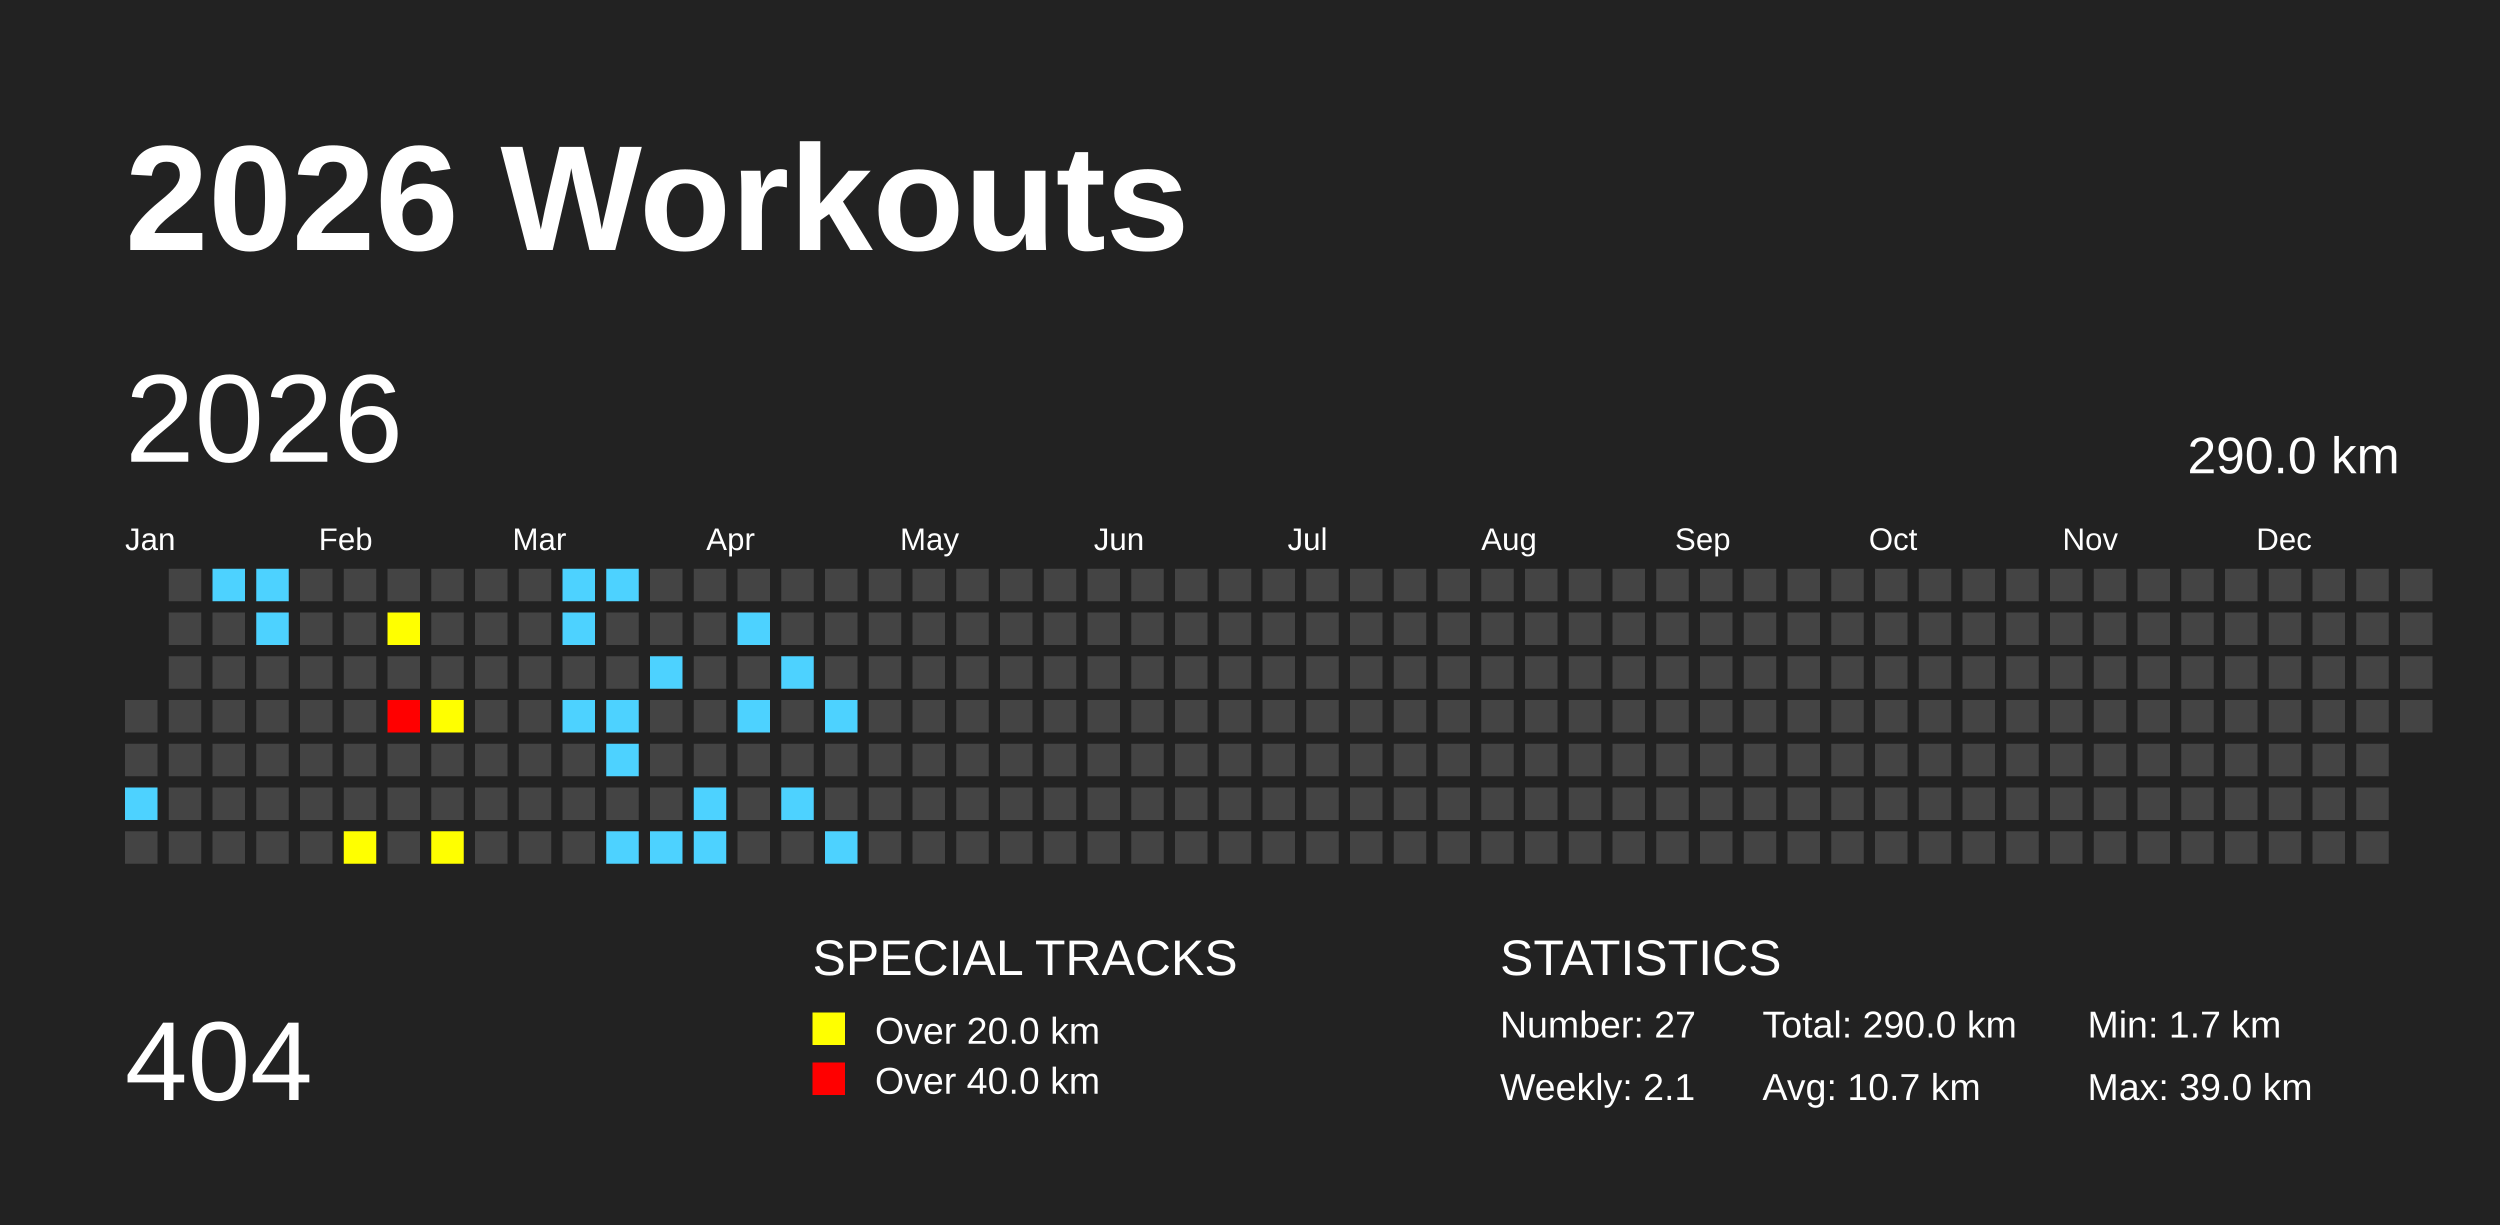
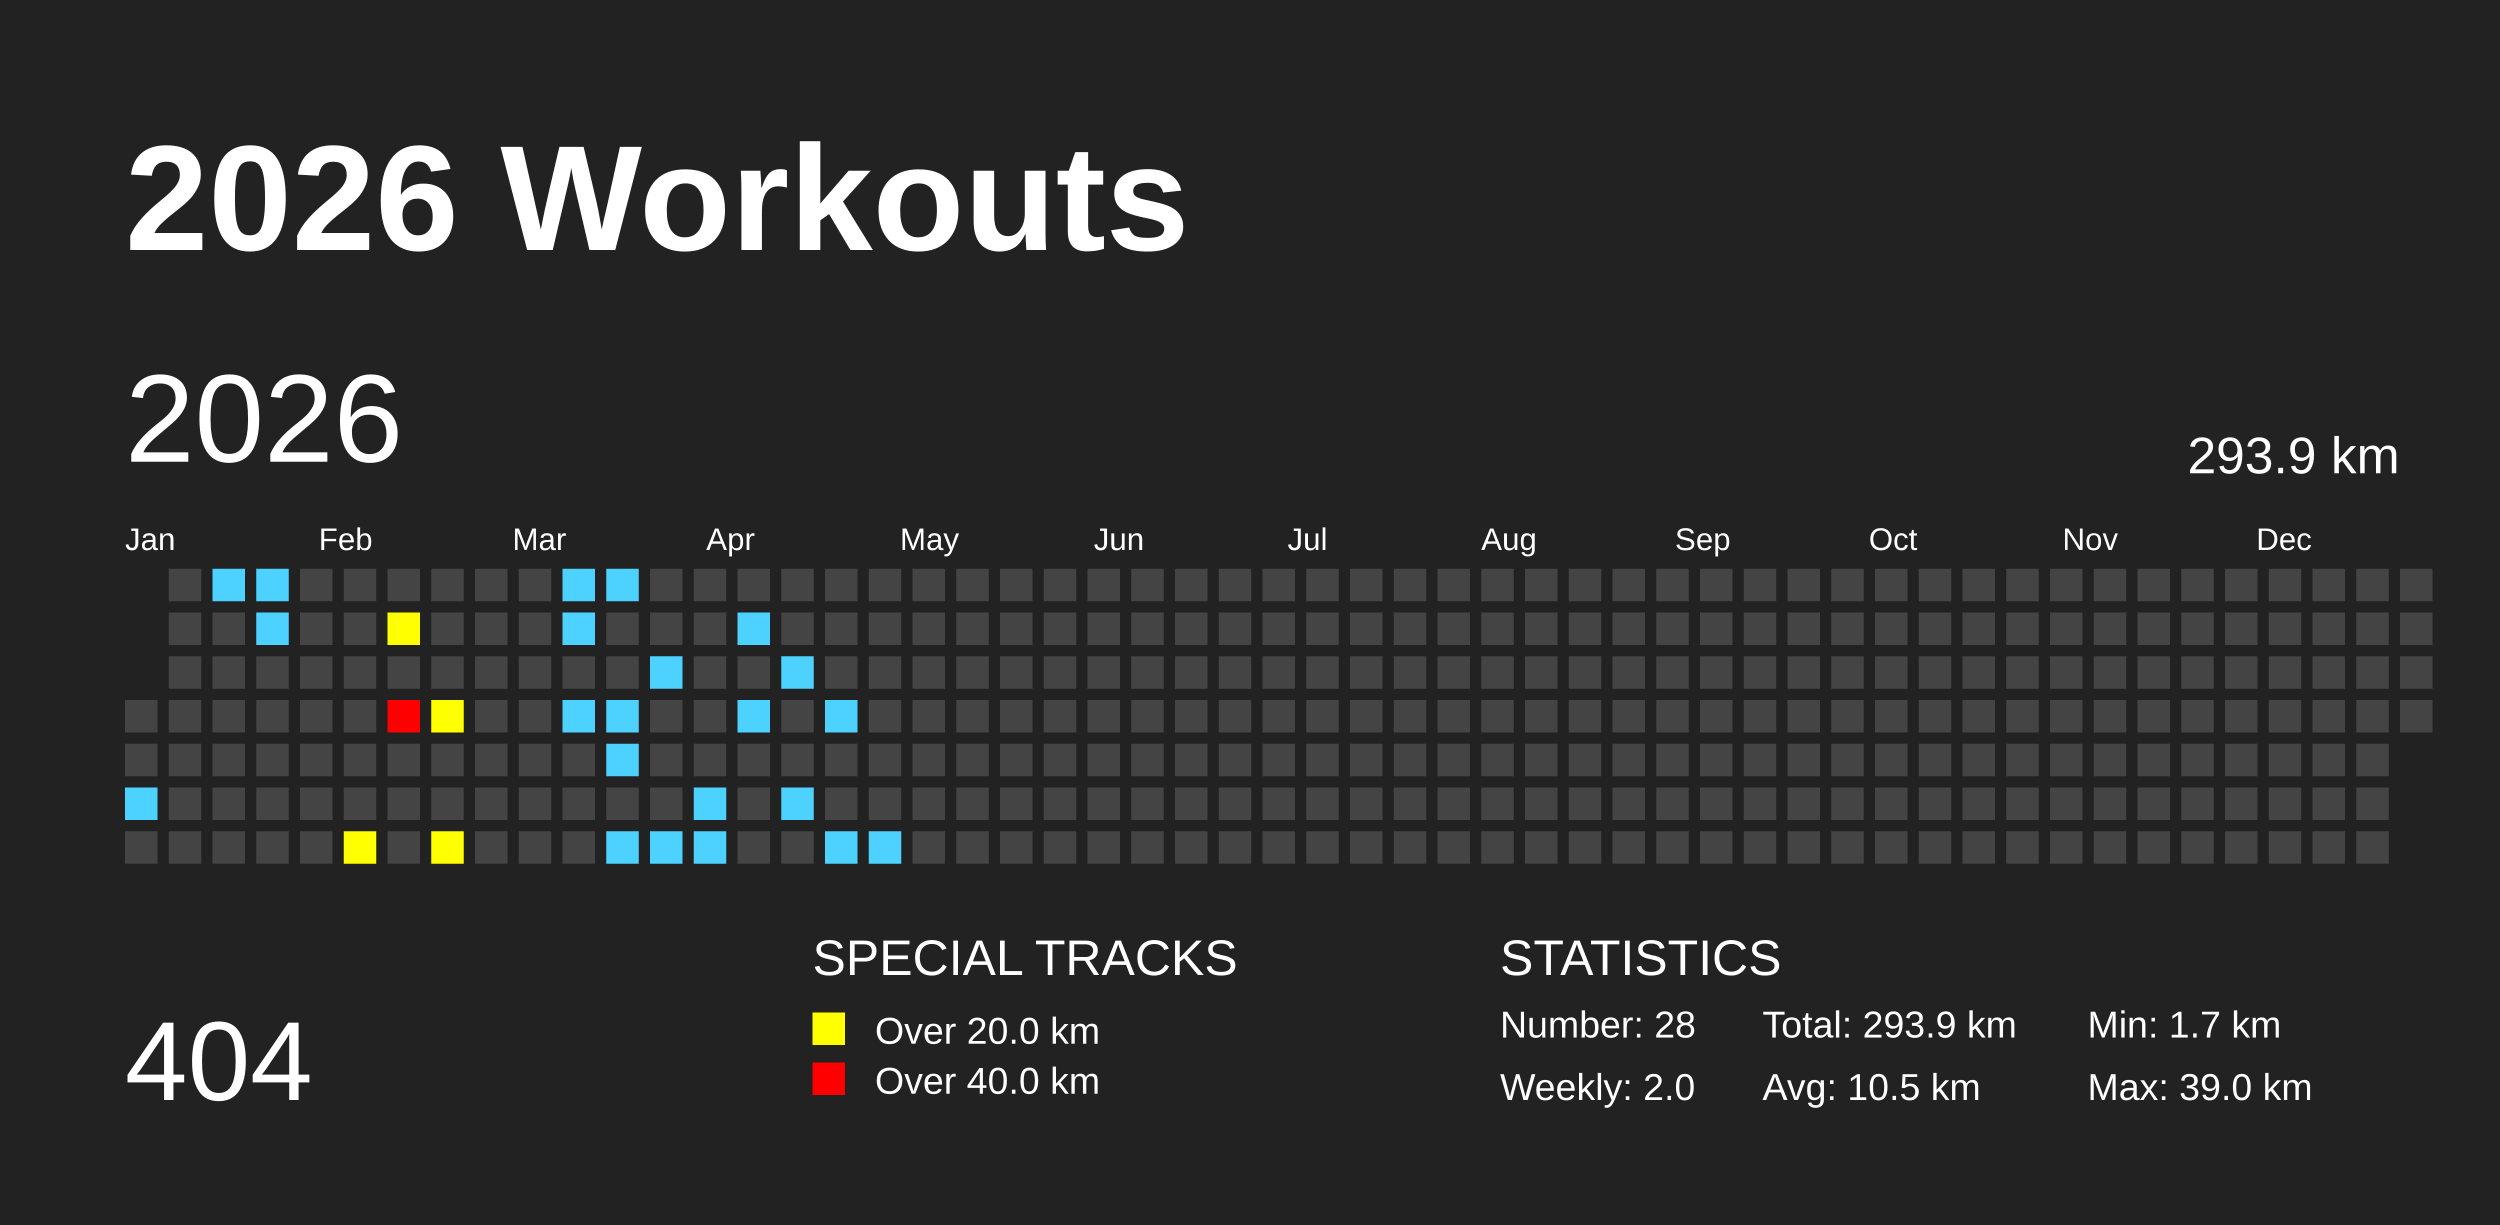
<svg xmlns="http://www.w3.org/2000/svg" baseProfile="full" height="98mm" version="1.1" viewBox="0,0,200,98" width="200mm">
  <defs />
  <rect fill="#222222" height="98" width="200" x="0" y="0" />
  <text fill="#FFFFFF" style="font-size:12px; font-family:Arial; font-weight:bold;" x="10" y="20">2026 Workouts</text>
  <text fill="#FFFFFF" style="font-size:9px; font-family:Arial" x="10" y="88">404</text>
  <text fill="#FFFFFF" style="font-size:4px; font-family:Arial" x="65" y="78">SPECIAL TRACKS</text>
  <rect fill="yellow" height="2.6" width="2.6" x="65" y="81" />
  <text fill="#FFFFFF" style="font-size:3px; font-family:Arial" x="70" y="83.5">Over 20.0 km</text>
  <rect fill="red" height="2.6" width="2.6" x="65" y="85" />
  <text fill="#FFFFFF" style="font-size:3px; font-family:Arial" x="70" y="87.5">Over 40.0 km</text>
  <text fill="#FFFFFF" style="font-size:4px; font-family:Arial" x="120" y="78">STATISTICS</text>
-   <text fill="#FFFFFF" style="font-size:3px; font-family:Arial" x="120" y="83">Number: 27</text>
-   <text fill="#FFFFFF" style="font-size:3px; font-family:Arial" x="120" y="88">Weekly: 2.1</text>
-   <text fill="#FFFFFF" style="font-size:3px; font-family:Arial" x="141" y="83">Total: 290.0 km</text>
-   <text fill="#FFFFFF" style="font-size:3px; font-family:Arial" x="141" y="88">Avg: 10.7 km</text>
+   <text fill="#FFFFFF" style="font-size:3px; font-family:Arial" x="120" y="83">Number: 28</text>
+   <text fill="#FFFFFF" style="font-size:3px; font-family:Arial" x="120" y="88">Weekly: 2.0</text>
+   <text fill="#FFFFFF" style="font-size:3px; font-family:Arial" x="141" y="83">Total: 293.9 km</text>
+   <text fill="#FFFFFF" style="font-size:3px; font-family:Arial" x="141" y="88">Avg: 10.5 km</text>
  <text fill="#FFFFFF" style="font-size:3px; font-family:Arial" x="167" y="83">Min: 1.7 km</text>
  <text fill="#FFFFFF" style="font-size:3px; font-family:Arial" x="167" y="88">Max: 39.0 km</text>
  <text dominant-baseline="hanging" fill="#FFFFFF" style="font-size:10.0px; font-family:Arial;" x="10" y="30">2026</text>
-   <text dominant-baseline="hanging" fill="#FFFFFF" style="font-size:4.125px; font-family:Arial;" x="175" y="35">290.0 km</text>
+   <text dominant-baseline="hanging" fill="#FFFFFF" style="font-size:4.125px; font-family:Arial;" x="175" y="35">293.9 km</text>
  <text fill="#FFFFFF" style="font-size:2.5px; font-family:Arial" x="10.0" y="44">Jan</text>
  <text fill="#FFFFFF" style="font-size:2.5px; font-family:Arial" x="25.5" y="44">Feb</text>
  <text fill="#FFFFFF" style="font-size:2.5px; font-family:Arial" x="41.0" y="44">Mar</text>
  <text fill="#FFFFFF" style="font-size:2.5px; font-family:Arial" x="56.5" y="44">Apr</text>
  <text fill="#FFFFFF" style="font-size:2.5px; font-family:Arial" x="72.0" y="44">May</text>
  <text fill="#FFFFFF" style="font-size:2.5px; font-family:Arial" x="87.5" y="44">Jun</text>
  <text fill="#FFFFFF" style="font-size:2.5px; font-family:Arial" x="103.0" y="44">Jul</text>
  <text fill="#FFFFFF" style="font-size:2.5px; font-family:Arial" x="118.5" y="44">Aug</text>
  <text fill="#FFFFFF" style="font-size:2.5px; font-family:Arial" x="134.0" y="44">Sep</text>
  <text fill="#FFFFFF" style="font-size:2.5px; font-family:Arial" x="149.5" y="44">Oct</text>
  <text fill="#FFFFFF" style="font-size:2.5px; font-family:Arial" x="165.0" y="44">Nov</text>
  <text fill="#FFFFFF" style="font-size:2.5px; font-family:Arial" x="180.5" y="44">Dec</text>
  <rect fill="#444444" height="2.6" width="2.6" x="10.0" y="56.0" />
  <rect fill="#444444" height="2.6" width="2.6" x="10.0" y="59.5" />
  <rect fill="#4DD2FF" height="2.6" width="2.6" x="10.0" y="63.0" />
  <rect fill="#444444" height="2.6" width="2.6" x="10.0" y="66.5" />
  <rect fill="#444444" height="2.6" width="2.6" x="13.5" y="45.5" />
  <rect fill="#444444" height="2.6" width="2.6" x="13.5" y="49.0" />
  <rect fill="#444444" height="2.6" width="2.6" x="13.5" y="52.5" />
  <rect fill="#444444" height="2.6" width="2.6" x="13.5" y="56.0" />
  <rect fill="#444444" height="2.6" width="2.6" x="13.5" y="59.5" />
  <rect fill="#444444" height="2.6" width="2.6" x="13.5" y="63.0" />
  <rect fill="#444444" height="2.6" width="2.6" x="13.5" y="66.5" />
  <rect fill="#4DD2FF" height="2.6" width="2.6" x="17.0" y="45.5" />
  <rect fill="#444444" height="2.6" width="2.6" x="17.0" y="49.0" />
  <rect fill="#444444" height="2.6" width="2.6" x="17.0" y="52.5" />
  <rect fill="#444444" height="2.6" width="2.6" x="17.0" y="56.0" />
  <rect fill="#444444" height="2.6" width="2.6" x="17.0" y="59.5" />
  <rect fill="#444444" height="2.6" width="2.6" x="17.0" y="63.0" />
  <rect fill="#444444" height="2.6" width="2.6" x="17.0" y="66.5" />
  <rect fill="#4DD2FF" height="2.6" width="2.6" x="20.5" y="45.5" />
  <rect fill="#4DD2FF" height="2.6" width="2.6" x="20.5" y="49.0" />
  <rect fill="#444444" height="2.6" width="2.6" x="20.5" y="52.5" />
  <rect fill="#444444" height="2.6" width="2.6" x="20.5" y="56.0" />
  <rect fill="#444444" height="2.6" width="2.6" x="20.5" y="59.5" />
  <rect fill="#444444" height="2.6" width="2.6" x="20.5" y="63.0" />
  <rect fill="#444444" height="2.6" width="2.6" x="20.5" y="66.5" />
  <rect fill="#444444" height="2.6" width="2.6" x="24.0" y="45.5" />
  <rect fill="#444444" height="2.6" width="2.6" x="24.0" y="49.0" />
  <rect fill="#444444" height="2.6" width="2.6" x="24.0" y="52.5" />
  <rect fill="#444444" height="2.6" width="2.6" x="24.0" y="56.0" />
  <rect fill="#444444" height="2.6" width="2.6" x="24.0" y="59.5" />
  <rect fill="#444444" height="2.6" width="2.6" x="24.0" y="63.0" />
  <rect fill="#444444" height="2.6" width="2.6" x="24.0" y="66.5" />
  <rect fill="#444444" height="2.6" width="2.6" x="27.5" y="45.5" />
  <rect fill="#444444" height="2.6" width="2.6" x="27.5" y="49.0" />
  <rect fill="#444444" height="2.6" width="2.6" x="27.5" y="52.5" />
  <rect fill="#444444" height="2.6" width="2.6" x="27.5" y="56.0" />
  <rect fill="#444444" height="2.6" width="2.6" x="27.5" y="59.5" />
  <rect fill="#444444" height="2.6" width="2.6" x="27.5" y="63.0" />
  <rect fill="yellow" height="2.6" width="2.6" x="27.5" y="66.5" />
  <rect fill="#444444" height="2.6" width="2.6" x="31.0" y="45.5" />
  <rect fill="yellow" height="2.6" width="2.6" x="31.0" y="49.0" />
  <rect fill="#444444" height="2.6" width="2.6" x="31.0" y="52.5" />
  <rect fill="red" height="2.6" width="2.6" x="31.0" y="56.0" />
  <rect fill="#444444" height="2.6" width="2.6" x="31.0" y="59.5" />
  <rect fill="#444444" height="2.6" width="2.6" x="31.0" y="63.0" />
  <rect fill="#444444" height="2.6" width="2.6" x="31.0" y="66.5" />
  <rect fill="#444444" height="2.6" width="2.6" x="34.5" y="45.5" />
  <rect fill="#444444" height="2.6" width="2.6" x="34.5" y="49.0" />
  <rect fill="#444444" height="2.6" width="2.6" x="34.5" y="52.5" />
  <rect fill="yellow" height="2.6" width="2.6" x="34.5" y="56.0" />
  <rect fill="#444444" height="2.6" width="2.6" x="34.5" y="59.5" />
  <rect fill="#444444" height="2.6" width="2.6" x="34.5" y="63.0" />
  <rect fill="yellow" height="2.6" width="2.6" x="34.5" y="66.5" />
  <rect fill="#444444" height="2.6" width="2.6" x="38.0" y="45.5" />
  <rect fill="#444444" height="2.6" width="2.6" x="38.0" y="49.0" />
  <rect fill="#444444" height="2.6" width="2.6" x="38.0" y="52.5" />
  <rect fill="#444444" height="2.6" width="2.6" x="38.0" y="56.0" />
  <rect fill="#444444" height="2.6" width="2.6" x="38.0" y="59.5" />
  <rect fill="#444444" height="2.6" width="2.6" x="38.0" y="63.0" />
  <rect fill="#444444" height="2.6" width="2.6" x="38.0" y="66.5" />
  <rect fill="#444444" height="2.6" width="2.6" x="41.5" y="45.5" />
  <rect fill="#444444" height="2.6" width="2.6" x="41.5" y="49.0" />
  <rect fill="#444444" height="2.6" width="2.6" x="41.5" y="52.5" />
  <rect fill="#444444" height="2.6" width="2.6" x="41.5" y="56.0" />
  <rect fill="#444444" height="2.6" width="2.6" x="41.5" y="59.5" />
  <rect fill="#444444" height="2.6" width="2.6" x="41.5" y="63.0" />
  <rect fill="#444444" height="2.6" width="2.6" x="41.5" y="66.5" />
  <rect fill="#4DD2FF" height="2.6" width="2.6" x="45.0" y="45.5" />
  <rect fill="#4DD2FF" height="2.6" width="2.6" x="45.0" y="49.0" />
  <rect fill="#444444" height="2.6" width="2.6" x="45.0" y="52.5" />
  <rect fill="#4DD2FF" height="2.6" width="2.6" x="45.0" y="56.0" />
  <rect fill="#444444" height="2.6" width="2.6" x="45.0" y="59.5" />
  <rect fill="#444444" height="2.6" width="2.6" x="45.0" y="63.0" />
  <rect fill="#444444" height="2.6" width="2.6" x="45.0" y="66.5" />
  <rect fill="#4DD2FF" height="2.6" width="2.6" x="48.5" y="45.5" />
  <rect fill="#444444" height="2.6" width="2.6" x="48.5" y="49.0" />
  <rect fill="#444444" height="2.6" width="2.6" x="48.5" y="52.5" />
  <rect fill="#4DD2FF" height="2.6" width="2.6" x="48.5" y="56.0" />
  <rect fill="#4DD2FF" height="2.6" width="2.6" x="48.5" y="59.5" />
  <rect fill="#444444" height="2.6" width="2.6" x="48.5" y="63.0" />
  <rect fill="#4DD2FF" height="2.6" width="2.6" x="48.5" y="66.5" />
  <rect fill="#444444" height="2.6" width="2.6" x="52.0" y="45.5" />
  <rect fill="#444444" height="2.6" width="2.6" x="52.0" y="49.0" />
  <rect fill="#4DD2FF" height="2.6" width="2.6" x="52.0" y="52.5" />
  <rect fill="#444444" height="2.6" width="2.6" x="52.0" y="56.0" />
  <rect fill="#444444" height="2.6" width="2.6" x="52.0" y="59.5" />
  <rect fill="#444444" height="2.6" width="2.6" x="52.0" y="63.0" />
  <rect fill="#4DD2FF" height="2.6" width="2.6" x="52.0" y="66.5" />
  <rect fill="#444444" height="2.6" width="2.6" x="55.5" y="45.5" />
  <rect fill="#444444" height="2.6" width="2.6" x="55.5" y="49.0" />
  <rect fill="#444444" height="2.6" width="2.6" x="55.5" y="52.5" />
  <rect fill="#444444" height="2.6" width="2.6" x="55.5" y="56.0" />
  <rect fill="#444444" height="2.6" width="2.6" x="55.5" y="59.5" />
  <rect fill="#4DD2FF" height="2.6" width="2.6" x="55.5" y="63.0" />
  <rect fill="#4DD2FF" height="2.6" width="2.6" x="55.5" y="66.5" />
  <rect fill="#444444" height="2.6" width="2.6" x="59.0" y="45.5" />
  <rect fill="#4DD2FF" height="2.6" width="2.6" x="59.0" y="49.0" />
  <rect fill="#444444" height="2.6" width="2.6" x="59.0" y="52.5" />
  <rect fill="#4DD2FF" height="2.6" width="2.6" x="59.0" y="56.0" />
  <rect fill="#444444" height="2.6" width="2.6" x="59.0" y="59.5" />
  <rect fill="#444444" height="2.6" width="2.6" x="59.0" y="63.0" />
  <rect fill="#444444" height="2.6" width="2.6" x="59.0" y="66.5" />
  <rect fill="#444444" height="2.6" width="2.6" x="62.5" y="45.5" />
  <rect fill="#444444" height="2.6" width="2.6" x="62.5" y="49.0" />
  <rect fill="#4DD2FF" height="2.6" width="2.6" x="62.5" y="52.5" />
  <rect fill="#444444" height="2.6" width="2.6" x="62.5" y="56.0" />
  <rect fill="#444444" height="2.6" width="2.6" x="62.5" y="59.5" />
  <rect fill="#4DD2FF" height="2.6" width="2.6" x="62.5" y="63.0" />
  <rect fill="#444444" height="2.6" width="2.6" x="62.5" y="66.5" />
  <rect fill="#444444" height="2.6" width="2.6" x="66.0" y="45.5" />
  <rect fill="#444444" height="2.6" width="2.6" x="66.0" y="49.0" />
  <rect fill="#444444" height="2.6" width="2.6" x="66.0" y="52.5" />
  <rect fill="#4DD2FF" height="2.6" width="2.6" x="66.0" y="56.0" />
  <rect fill="#444444" height="2.6" width="2.6" x="66.0" y="59.5" />
  <rect fill="#444444" height="2.6" width="2.6" x="66.0" y="63.0" />
  <rect fill="#4DD2FF" height="2.6" width="2.6" x="66.0" y="66.5" />
  <rect fill="#444444" height="2.6" width="2.6" x="69.5" y="45.5" />
  <rect fill="#444444" height="2.6" width="2.6" x="69.5" y="49.0" />
  <rect fill="#444444" height="2.6" width="2.6" x="69.5" y="52.5" />
  <rect fill="#444444" height="2.6" width="2.6" x="69.5" y="56.0" />
  <rect fill="#444444" height="2.6" width="2.6" x="69.5" y="59.5" />
  <rect fill="#444444" height="2.6" width="2.6" x="69.5" y="63.0" />
-   <rect fill="#444444" height="2.6" width="2.6" x="69.5" y="66.5" />
+   <rect fill="#4DD2FF" height="2.6" width="2.6" x="69.5" y="66.5" />
  <rect fill="#444444" height="2.6" width="2.6" x="73.0" y="45.5" />
  <rect fill="#444444" height="2.6" width="2.6" x="73.0" y="49.0" />
  <rect fill="#444444" height="2.6" width="2.6" x="73.0" y="52.5" />
  <rect fill="#444444" height="2.6" width="2.6" x="73.0" y="56.0" />
  <rect fill="#444444" height="2.6" width="2.6" x="73.0" y="59.5" />
  <rect fill="#444444" height="2.6" width="2.6" x="73.0" y="63.0" />
  <rect fill="#444444" height="2.6" width="2.6" x="73.0" y="66.5" />
  <rect fill="#444444" height="2.6" width="2.6" x="76.5" y="45.5" />
  <rect fill="#444444" height="2.6" width="2.6" x="76.5" y="49.0" />
  <rect fill="#444444" height="2.6" width="2.6" x="76.5" y="52.5" />
  <rect fill="#444444" height="2.6" width="2.6" x="76.5" y="56.0" />
  <rect fill="#444444" height="2.6" width="2.6" x="76.5" y="59.5" />
  <rect fill="#444444" height="2.6" width="2.6" x="76.5" y="63.0" />
  <rect fill="#444444" height="2.6" width="2.6" x="76.5" y="66.5" />
  <rect fill="#444444" height="2.6" width="2.6" x="80.0" y="45.5" />
  <rect fill="#444444" height="2.6" width="2.6" x="80.0" y="49.0" />
  <rect fill="#444444" height="2.6" width="2.6" x="80.0" y="52.5" />
  <rect fill="#444444" height="2.6" width="2.6" x="80.0" y="56.0" />
  <rect fill="#444444" height="2.6" width="2.6" x="80.0" y="59.5" />
  <rect fill="#444444" height="2.6" width="2.6" x="80.0" y="63.0" />
  <rect fill="#444444" height="2.6" width="2.6" x="80.0" y="66.5" />
  <rect fill="#444444" height="2.6" width="2.6" x="83.5" y="45.5" />
  <rect fill="#444444" height="2.6" width="2.6" x="83.5" y="49.0" />
  <rect fill="#444444" height="2.6" width="2.6" x="83.5" y="52.5" />
  <rect fill="#444444" height="2.6" width="2.6" x="83.5" y="56.0" />
  <rect fill="#444444" height="2.6" width="2.6" x="83.5" y="59.5" />
  <rect fill="#444444" height="2.6" width="2.6" x="83.5" y="63.0" />
  <rect fill="#444444" height="2.6" width="2.6" x="83.5" y="66.5" />
  <rect fill="#444444" height="2.6" width="2.6" x="87.0" y="45.5" />
  <rect fill="#444444" height="2.6" width="2.6" x="87.0" y="49.0" />
  <rect fill="#444444" height="2.6" width="2.6" x="87.0" y="52.5" />
  <rect fill="#444444" height="2.6" width="2.6" x="87.0" y="56.0" />
  <rect fill="#444444" height="2.6" width="2.6" x="87.0" y="59.5" />
  <rect fill="#444444" height="2.6" width="2.6" x="87.0" y="63.0" />
  <rect fill="#444444" height="2.6" width="2.6" x="87.0" y="66.5" />
  <rect fill="#444444" height="2.6" width="2.6" x="90.5" y="45.5" />
  <rect fill="#444444" height="2.6" width="2.6" x="90.5" y="49.0" />
  <rect fill="#444444" height="2.6" width="2.6" x="90.5" y="52.5" />
  <rect fill="#444444" height="2.6" width="2.6" x="90.5" y="56.0" />
  <rect fill="#444444" height="2.6" width="2.6" x="90.5" y="59.5" />
  <rect fill="#444444" height="2.6" width="2.6" x="90.5" y="63.0" />
  <rect fill="#444444" height="2.6" width="2.6" x="90.5" y="66.5" />
  <rect fill="#444444" height="2.6" width="2.6" x="94.0" y="45.5" />
  <rect fill="#444444" height="2.6" width="2.6" x="94.0" y="49.0" />
  <rect fill="#444444" height="2.6" width="2.6" x="94.0" y="52.5" />
  <rect fill="#444444" height="2.6" width="2.6" x="94.0" y="56.0" />
  <rect fill="#444444" height="2.6" width="2.6" x="94.0" y="59.5" />
  <rect fill="#444444" height="2.6" width="2.6" x="94.0" y="63.0" />
  <rect fill="#444444" height="2.6" width="2.6" x="94.0" y="66.5" />
  <rect fill="#444444" height="2.6" width="2.6" x="97.5" y="45.5" />
  <rect fill="#444444" height="2.6" width="2.6" x="97.5" y="49.0" />
  <rect fill="#444444" height="2.6" width="2.6" x="97.5" y="52.5" />
  <rect fill="#444444" height="2.6" width="2.6" x="97.5" y="56.0" />
  <rect fill="#444444" height="2.6" width="2.6" x="97.5" y="59.5" />
  <rect fill="#444444" height="2.6" width="2.6" x="97.5" y="63.0" />
  <rect fill="#444444" height="2.6" width="2.6" x="97.5" y="66.5" />
  <rect fill="#444444" height="2.6" width="2.6" x="101.0" y="45.5" />
  <rect fill="#444444" height="2.6" width="2.6" x="101.0" y="49.0" />
  <rect fill="#444444" height="2.6" width="2.6" x="101.0" y="52.5" />
  <rect fill="#444444" height="2.6" width="2.6" x="101.0" y="56.0" />
  <rect fill="#444444" height="2.6" width="2.6" x="101.0" y="59.5" />
  <rect fill="#444444" height="2.6" width="2.6" x="101.0" y="63.0" />
  <rect fill="#444444" height="2.6" width="2.6" x="101.0" y="66.5" />
  <rect fill="#444444" height="2.6" width="2.6" x="104.5" y="45.5" />
  <rect fill="#444444" height="2.6" width="2.6" x="104.5" y="49.0" />
  <rect fill="#444444" height="2.6" width="2.6" x="104.5" y="52.5" />
  <rect fill="#444444" height="2.6" width="2.6" x="104.5" y="56.0" />
  <rect fill="#444444" height="2.6" width="2.6" x="104.5" y="59.5" />
  <rect fill="#444444" height="2.6" width="2.6" x="104.5" y="63.0" />
  <rect fill="#444444" height="2.6" width="2.6" x="104.5" y="66.5" />
  <rect fill="#444444" height="2.6" width="2.6" x="108.0" y="45.5" />
  <rect fill="#444444" height="2.6" width="2.6" x="108.0" y="49.0" />
  <rect fill="#444444" height="2.6" width="2.6" x="108.0" y="52.5" />
  <rect fill="#444444" height="2.6" width="2.6" x="108.0" y="56.0" />
  <rect fill="#444444" height="2.6" width="2.6" x="108.0" y="59.5" />
  <rect fill="#444444" height="2.6" width="2.6" x="108.0" y="63.0" />
  <rect fill="#444444" height="2.6" width="2.6" x="108.0" y="66.5" />
  <rect fill="#444444" height="2.6" width="2.6" x="111.5" y="45.5" />
  <rect fill="#444444" height="2.6" width="2.6" x="111.5" y="49.0" />
  <rect fill="#444444" height="2.6" width="2.6" x="111.5" y="52.5" />
  <rect fill="#444444" height="2.6" width="2.6" x="111.5" y="56.0" />
  <rect fill="#444444" height="2.6" width="2.6" x="111.5" y="59.5" />
  <rect fill="#444444" height="2.6" width="2.6" x="111.5" y="63.0" />
  <rect fill="#444444" height="2.6" width="2.6" x="111.5" y="66.5" />
  <rect fill="#444444" height="2.6" width="2.6" x="115.0" y="45.5" />
  <rect fill="#444444" height="2.6" width="2.6" x="115.0" y="49.0" />
  <rect fill="#444444" height="2.6" width="2.6" x="115.0" y="52.5" />
  <rect fill="#444444" height="2.6" width="2.6" x="115.0" y="56.0" />
  <rect fill="#444444" height="2.6" width="2.6" x="115.0" y="59.5" />
  <rect fill="#444444" height="2.6" width="2.6" x="115.0" y="63.0" />
  <rect fill="#444444" height="2.6" width="2.6" x="115.0" y="66.5" />
  <rect fill="#444444" height="2.6" width="2.6" x="118.5" y="45.5" />
  <rect fill="#444444" height="2.6" width="2.6" x="118.5" y="49.0" />
  <rect fill="#444444" height="2.6" width="2.6" x="118.5" y="52.5" />
  <rect fill="#444444" height="2.6" width="2.6" x="118.5" y="56.0" />
  <rect fill="#444444" height="2.6" width="2.6" x="118.5" y="59.5" />
  <rect fill="#444444" height="2.6" width="2.6" x="118.5" y="63.0" />
  <rect fill="#444444" height="2.6" width="2.6" x="118.5" y="66.5" />
  <rect fill="#444444" height="2.6" width="2.6" x="122.0" y="45.5" />
  <rect fill="#444444" height="2.6" width="2.6" x="122.0" y="49.0" />
  <rect fill="#444444" height="2.6" width="2.6" x="122.0" y="52.5" />
  <rect fill="#444444" height="2.6" width="2.6" x="122.0" y="56.0" />
  <rect fill="#444444" height="2.6" width="2.6" x="122.0" y="59.5" />
  <rect fill="#444444" height="2.6" width="2.6" x="122.0" y="63.0" />
  <rect fill="#444444" height="2.6" width="2.6" x="122.0" y="66.5" />
  <rect fill="#444444" height="2.6" width="2.6" x="125.5" y="45.5" />
  <rect fill="#444444" height="2.6" width="2.6" x="125.5" y="49.0" />
  <rect fill="#444444" height="2.6" width="2.6" x="125.5" y="52.5" />
  <rect fill="#444444" height="2.6" width="2.6" x="125.5" y="56.0" />
  <rect fill="#444444" height="2.6" width="2.6" x="125.5" y="59.5" />
  <rect fill="#444444" height="2.6" width="2.6" x="125.5" y="63.0" />
  <rect fill="#444444" height="2.6" width="2.6" x="125.5" y="66.5" />
  <rect fill="#444444" height="2.6" width="2.6" x="129.0" y="45.5" />
  <rect fill="#444444" height="2.6" width="2.6" x="129.0" y="49.0" />
  <rect fill="#444444" height="2.6" width="2.6" x="129.0" y="52.5" />
  <rect fill="#444444" height="2.6" width="2.6" x="129.0" y="56.0" />
  <rect fill="#444444" height="2.6" width="2.6" x="129.0" y="59.5" />
  <rect fill="#444444" height="2.6" width="2.6" x="129.0" y="63.0" />
  <rect fill="#444444" height="2.6" width="2.6" x="129.0" y="66.5" />
  <rect fill="#444444" height="2.6" width="2.6" x="132.5" y="45.5" />
  <rect fill="#444444" height="2.6" width="2.6" x="132.5" y="49.0" />
  <rect fill="#444444" height="2.6" width="2.6" x="132.5" y="52.5" />
  <rect fill="#444444" height="2.6" width="2.6" x="132.5" y="56.0" />
  <rect fill="#444444" height="2.6" width="2.6" x="132.5" y="59.5" />
  <rect fill="#444444" height="2.6" width="2.6" x="132.5" y="63.0" />
  <rect fill="#444444" height="2.6" width="2.6" x="132.5" y="66.5" />
  <rect fill="#444444" height="2.6" width="2.6" x="136.0" y="45.5" />
  <rect fill="#444444" height="2.6" width="2.6" x="136.0" y="49.0" />
  <rect fill="#444444" height="2.6" width="2.6" x="136.0" y="52.5" />
  <rect fill="#444444" height="2.6" width="2.6" x="136.0" y="56.0" />
  <rect fill="#444444" height="2.6" width="2.6" x="136.0" y="59.5" />
  <rect fill="#444444" height="2.6" width="2.6" x="136.0" y="63.0" />
  <rect fill="#444444" height="2.6" width="2.6" x="136.0" y="66.5" />
  <rect fill="#444444" height="2.6" width="2.6" x="139.5" y="45.5" />
  <rect fill="#444444" height="2.6" width="2.6" x="139.5" y="49.0" />
  <rect fill="#444444" height="2.6" width="2.6" x="139.5" y="52.5" />
  <rect fill="#444444" height="2.6" width="2.6" x="139.5" y="56.0" />
  <rect fill="#444444" height="2.6" width="2.6" x="139.5" y="59.5" />
  <rect fill="#444444" height="2.6" width="2.6" x="139.5" y="63.0" />
  <rect fill="#444444" height="2.6" width="2.6" x="139.5" y="66.5" />
  <rect fill="#444444" height="2.6" width="2.6" x="143.0" y="45.5" />
  <rect fill="#444444" height="2.6" width="2.6" x="143.0" y="49.0" />
  <rect fill="#444444" height="2.6" width="2.6" x="143.0" y="52.5" />
  <rect fill="#444444" height="2.6" width="2.6" x="143.0" y="56.0" />
  <rect fill="#444444" height="2.6" width="2.6" x="143.0" y="59.5" />
  <rect fill="#444444" height="2.6" width="2.6" x="143.0" y="63.0" />
  <rect fill="#444444" height="2.6" width="2.6" x="143.0" y="66.5" />
  <rect fill="#444444" height="2.6" width="2.6" x="146.5" y="45.5" />
  <rect fill="#444444" height="2.6" width="2.6" x="146.5" y="49.0" />
  <rect fill="#444444" height="2.6" width="2.6" x="146.5" y="52.5" />
  <rect fill="#444444" height="2.6" width="2.6" x="146.5" y="56.0" />
  <rect fill="#444444" height="2.6" width="2.6" x="146.5" y="59.5" />
  <rect fill="#444444" height="2.6" width="2.6" x="146.5" y="63.0" />
  <rect fill="#444444" height="2.6" width="2.6" x="146.5" y="66.5" />
  <rect fill="#444444" height="2.6" width="2.6" x="150.0" y="45.5" />
  <rect fill="#444444" height="2.6" width="2.6" x="150.0" y="49.0" />
  <rect fill="#444444" height="2.6" width="2.6" x="150.0" y="52.5" />
  <rect fill="#444444" height="2.6" width="2.6" x="150.0" y="56.0" />
  <rect fill="#444444" height="2.6" width="2.6" x="150.0" y="59.5" />
  <rect fill="#444444" height="2.6" width="2.6" x="150.0" y="63.0" />
  <rect fill="#444444" height="2.6" width="2.6" x="150.0" y="66.5" />
  <rect fill="#444444" height="2.6" width="2.6" x="153.5" y="45.5" />
  <rect fill="#444444" height="2.6" width="2.6" x="153.5" y="49.0" />
  <rect fill="#444444" height="2.6" width="2.6" x="153.5" y="52.5" />
  <rect fill="#444444" height="2.6" width="2.6" x="153.5" y="56.0" />
  <rect fill="#444444" height="2.6" width="2.6" x="153.5" y="59.5" />
  <rect fill="#444444" height="2.6" width="2.6" x="153.5" y="63.0" />
  <rect fill="#444444" height="2.6" width="2.6" x="153.5" y="66.5" />
  <rect fill="#444444" height="2.6" width="2.6" x="157.0" y="45.5" />
  <rect fill="#444444" height="2.6" width="2.6" x="157.0" y="49.0" />
  <rect fill="#444444" height="2.6" width="2.6" x="157.0" y="52.5" />
  <rect fill="#444444" height="2.6" width="2.6" x="157.0" y="56.0" />
  <rect fill="#444444" height="2.6" width="2.6" x="157.0" y="59.5" />
  <rect fill="#444444" height="2.6" width="2.6" x="157.0" y="63.0" />
  <rect fill="#444444" height="2.6" width="2.6" x="157.0" y="66.5" />
  <rect fill="#444444" height="2.6" width="2.6" x="160.5" y="45.5" />
  <rect fill="#444444" height="2.6" width="2.6" x="160.5" y="49.0" />
  <rect fill="#444444" height="2.6" width="2.6" x="160.5" y="52.5" />
  <rect fill="#444444" height="2.6" width="2.6" x="160.5" y="56.0" />
  <rect fill="#444444" height="2.6" width="2.6" x="160.5" y="59.5" />
  <rect fill="#444444" height="2.6" width="2.6" x="160.5" y="63.0" />
  <rect fill="#444444" height="2.6" width="2.6" x="160.5" y="66.5" />
  <rect fill="#444444" height="2.6" width="2.6" x="164.0" y="45.5" />
  <rect fill="#444444" height="2.6" width="2.6" x="164.0" y="49.0" />
  <rect fill="#444444" height="2.6" width="2.6" x="164.0" y="52.5" />
  <rect fill="#444444" height="2.6" width="2.6" x="164.0" y="56.0" />
  <rect fill="#444444" height="2.6" width="2.6" x="164.0" y="59.5" />
  <rect fill="#444444" height="2.6" width="2.6" x="164.0" y="63.0" />
  <rect fill="#444444" height="2.6" width="2.6" x="164.0" y="66.5" />
  <rect fill="#444444" height="2.6" width="2.6" x="167.5" y="45.5" />
  <rect fill="#444444" height="2.6" width="2.6" x="167.5" y="49.0" />
  <rect fill="#444444" height="2.6" width="2.6" x="167.5" y="52.5" />
  <rect fill="#444444" height="2.6" width="2.6" x="167.5" y="56.0" />
  <rect fill="#444444" height="2.6" width="2.6" x="167.5" y="59.5" />
  <rect fill="#444444" height="2.6" width="2.6" x="167.5" y="63.0" />
  <rect fill="#444444" height="2.6" width="2.6" x="167.5" y="66.5" />
  <rect fill="#444444" height="2.6" width="2.6" x="171.0" y="45.5" />
  <rect fill="#444444" height="2.6" width="2.6" x="171.0" y="49.0" />
  <rect fill="#444444" height="2.6" width="2.6" x="171.0" y="52.5" />
  <rect fill="#444444" height="2.6" width="2.6" x="171.0" y="56.0" />
  <rect fill="#444444" height="2.6" width="2.6" x="171.0" y="59.5" />
  <rect fill="#444444" height="2.6" width="2.6" x="171.0" y="63.0" />
  <rect fill="#444444" height="2.6" width="2.6" x="171.0" y="66.5" />
  <rect fill="#444444" height="2.6" width="2.6" x="174.5" y="45.5" />
  <rect fill="#444444" height="2.6" width="2.6" x="174.5" y="49.0" />
  <rect fill="#444444" height="2.6" width="2.6" x="174.5" y="52.5" />
  <rect fill="#444444" height="2.6" width="2.6" x="174.5" y="56.0" />
  <rect fill="#444444" height="2.6" width="2.6" x="174.5" y="59.5" />
  <rect fill="#444444" height="2.6" width="2.6" x="174.5" y="63.0" />
  <rect fill="#444444" height="2.6" width="2.6" x="174.5" y="66.5" />
  <rect fill="#444444" height="2.6" width="2.6" x="178.0" y="45.5" />
  <rect fill="#444444" height="2.6" width="2.6" x="178.0" y="49.0" />
  <rect fill="#444444" height="2.6" width="2.6" x="178.0" y="52.5" />
  <rect fill="#444444" height="2.6" width="2.6" x="178.0" y="56.0" />
  <rect fill="#444444" height="2.6" width="2.6" x="178.0" y="59.5" />
  <rect fill="#444444" height="2.6" width="2.6" x="178.0" y="63.0" />
  <rect fill="#444444" height="2.6" width="2.6" x="178.0" y="66.5" />
  <rect fill="#444444" height="2.6" width="2.6" x="181.5" y="45.5" />
  <rect fill="#444444" height="2.6" width="2.6" x="181.5" y="49.0" />
  <rect fill="#444444" height="2.6" width="2.6" x="181.5" y="52.5" />
  <rect fill="#444444" height="2.6" width="2.6" x="181.5" y="56.0" />
  <rect fill="#444444" height="2.6" width="2.6" x="181.5" y="59.5" />
  <rect fill="#444444" height="2.6" width="2.6" x="181.5" y="63.0" />
  <rect fill="#444444" height="2.6" width="2.6" x="181.5" y="66.5" />
  <rect fill="#444444" height="2.6" width="2.6" x="185.0" y="45.5" />
  <rect fill="#444444" height="2.6" width="2.6" x="185.0" y="49.0" />
  <rect fill="#444444" height="2.6" width="2.6" x="185.0" y="52.5" />
  <rect fill="#444444" height="2.6" width="2.6" x="185.0" y="56.0" />
  <rect fill="#444444" height="2.6" width="2.6" x="185.0" y="59.5" />
  <rect fill="#444444" height="2.6" width="2.6" x="185.0" y="63.0" />
  <rect fill="#444444" height="2.6" width="2.6" x="185.0" y="66.5" />
  <rect fill="#444444" height="2.6" width="2.6" x="188.5" y="45.5" />
  <rect fill="#444444" height="2.6" width="2.6" x="188.5" y="49.0" />
  <rect fill="#444444" height="2.6" width="2.6" x="188.5" y="52.5" />
  <rect fill="#444444" height="2.6" width="2.6" x="188.5" y="56.0" />
  <rect fill="#444444" height="2.6" width="2.6" x="188.5" y="59.5" />
  <rect fill="#444444" height="2.6" width="2.6" x="188.5" y="63.0" />
  <rect fill="#444444" height="2.6" width="2.6" x="188.5" y="66.5" />
  <rect fill="#444444" height="2.6" width="2.6" x="192.0" y="45.5" />
  <rect fill="#444444" height="2.6" width="2.6" x="192.0" y="49.0" />
  <rect fill="#444444" height="2.6" width="2.6" x="192.0" y="52.5" />
  <rect fill="#444444" height="2.6" width="2.6" x="192.0" y="56.0" />
</svg>
